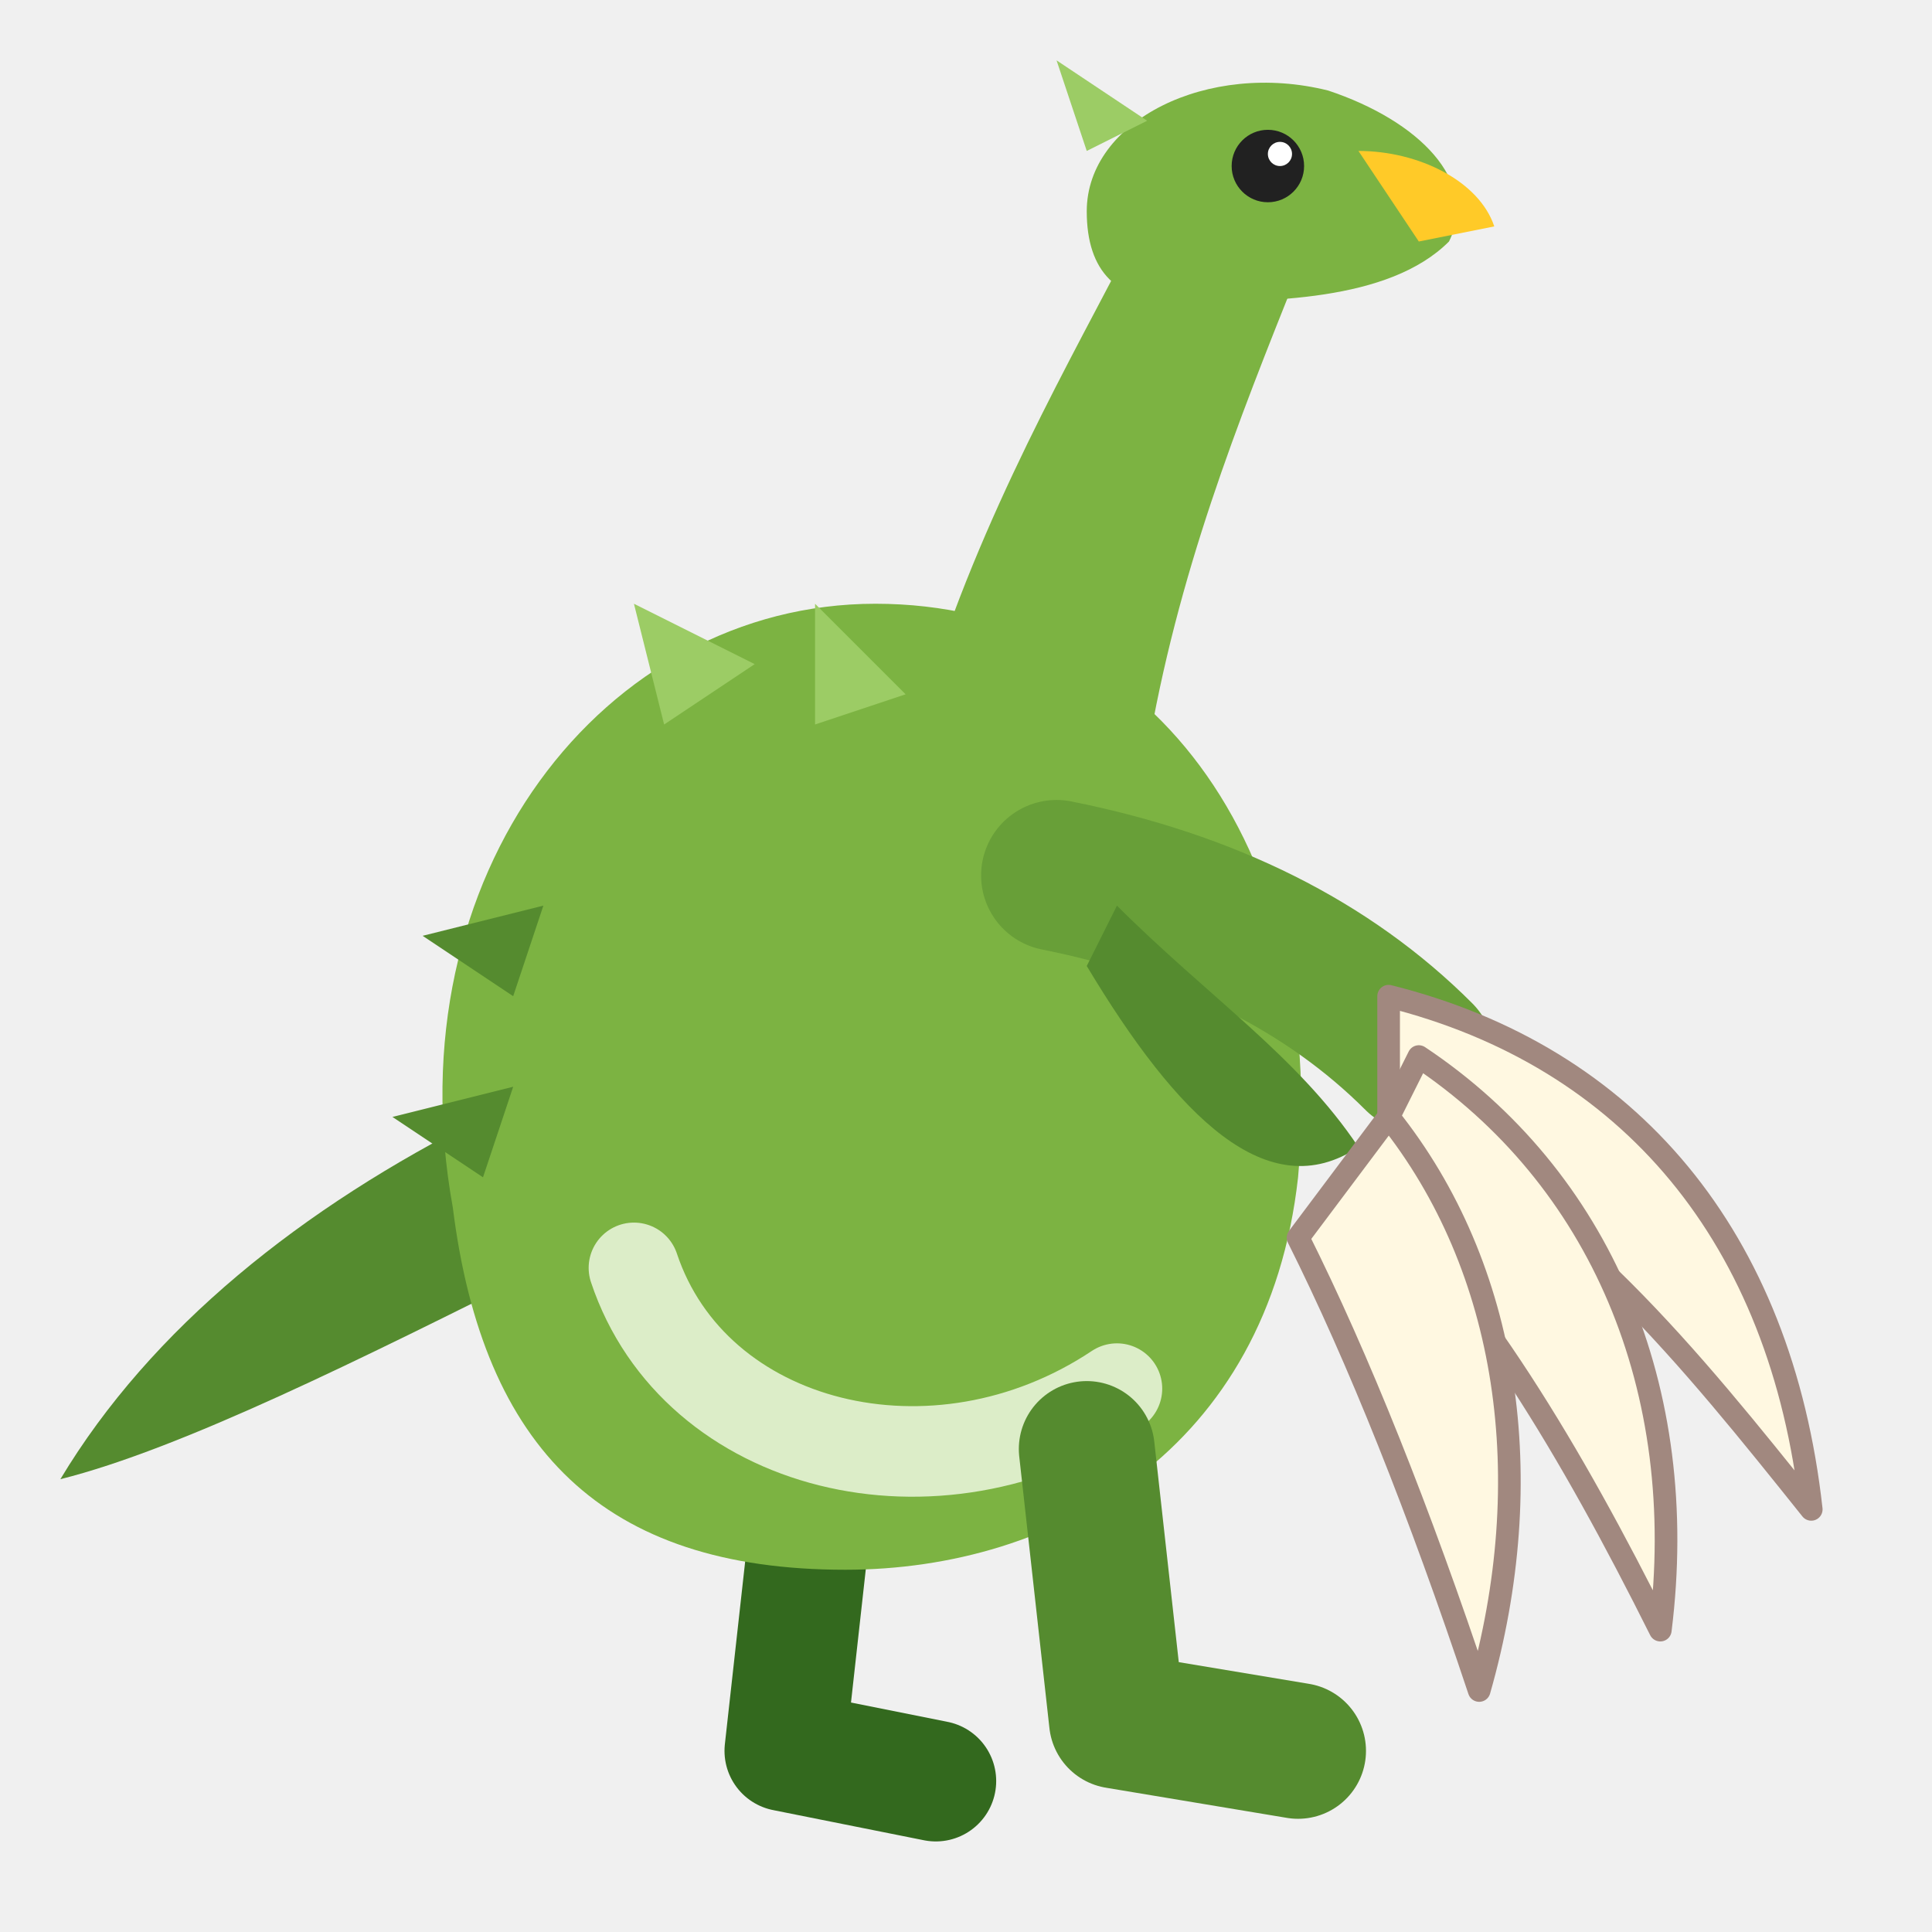
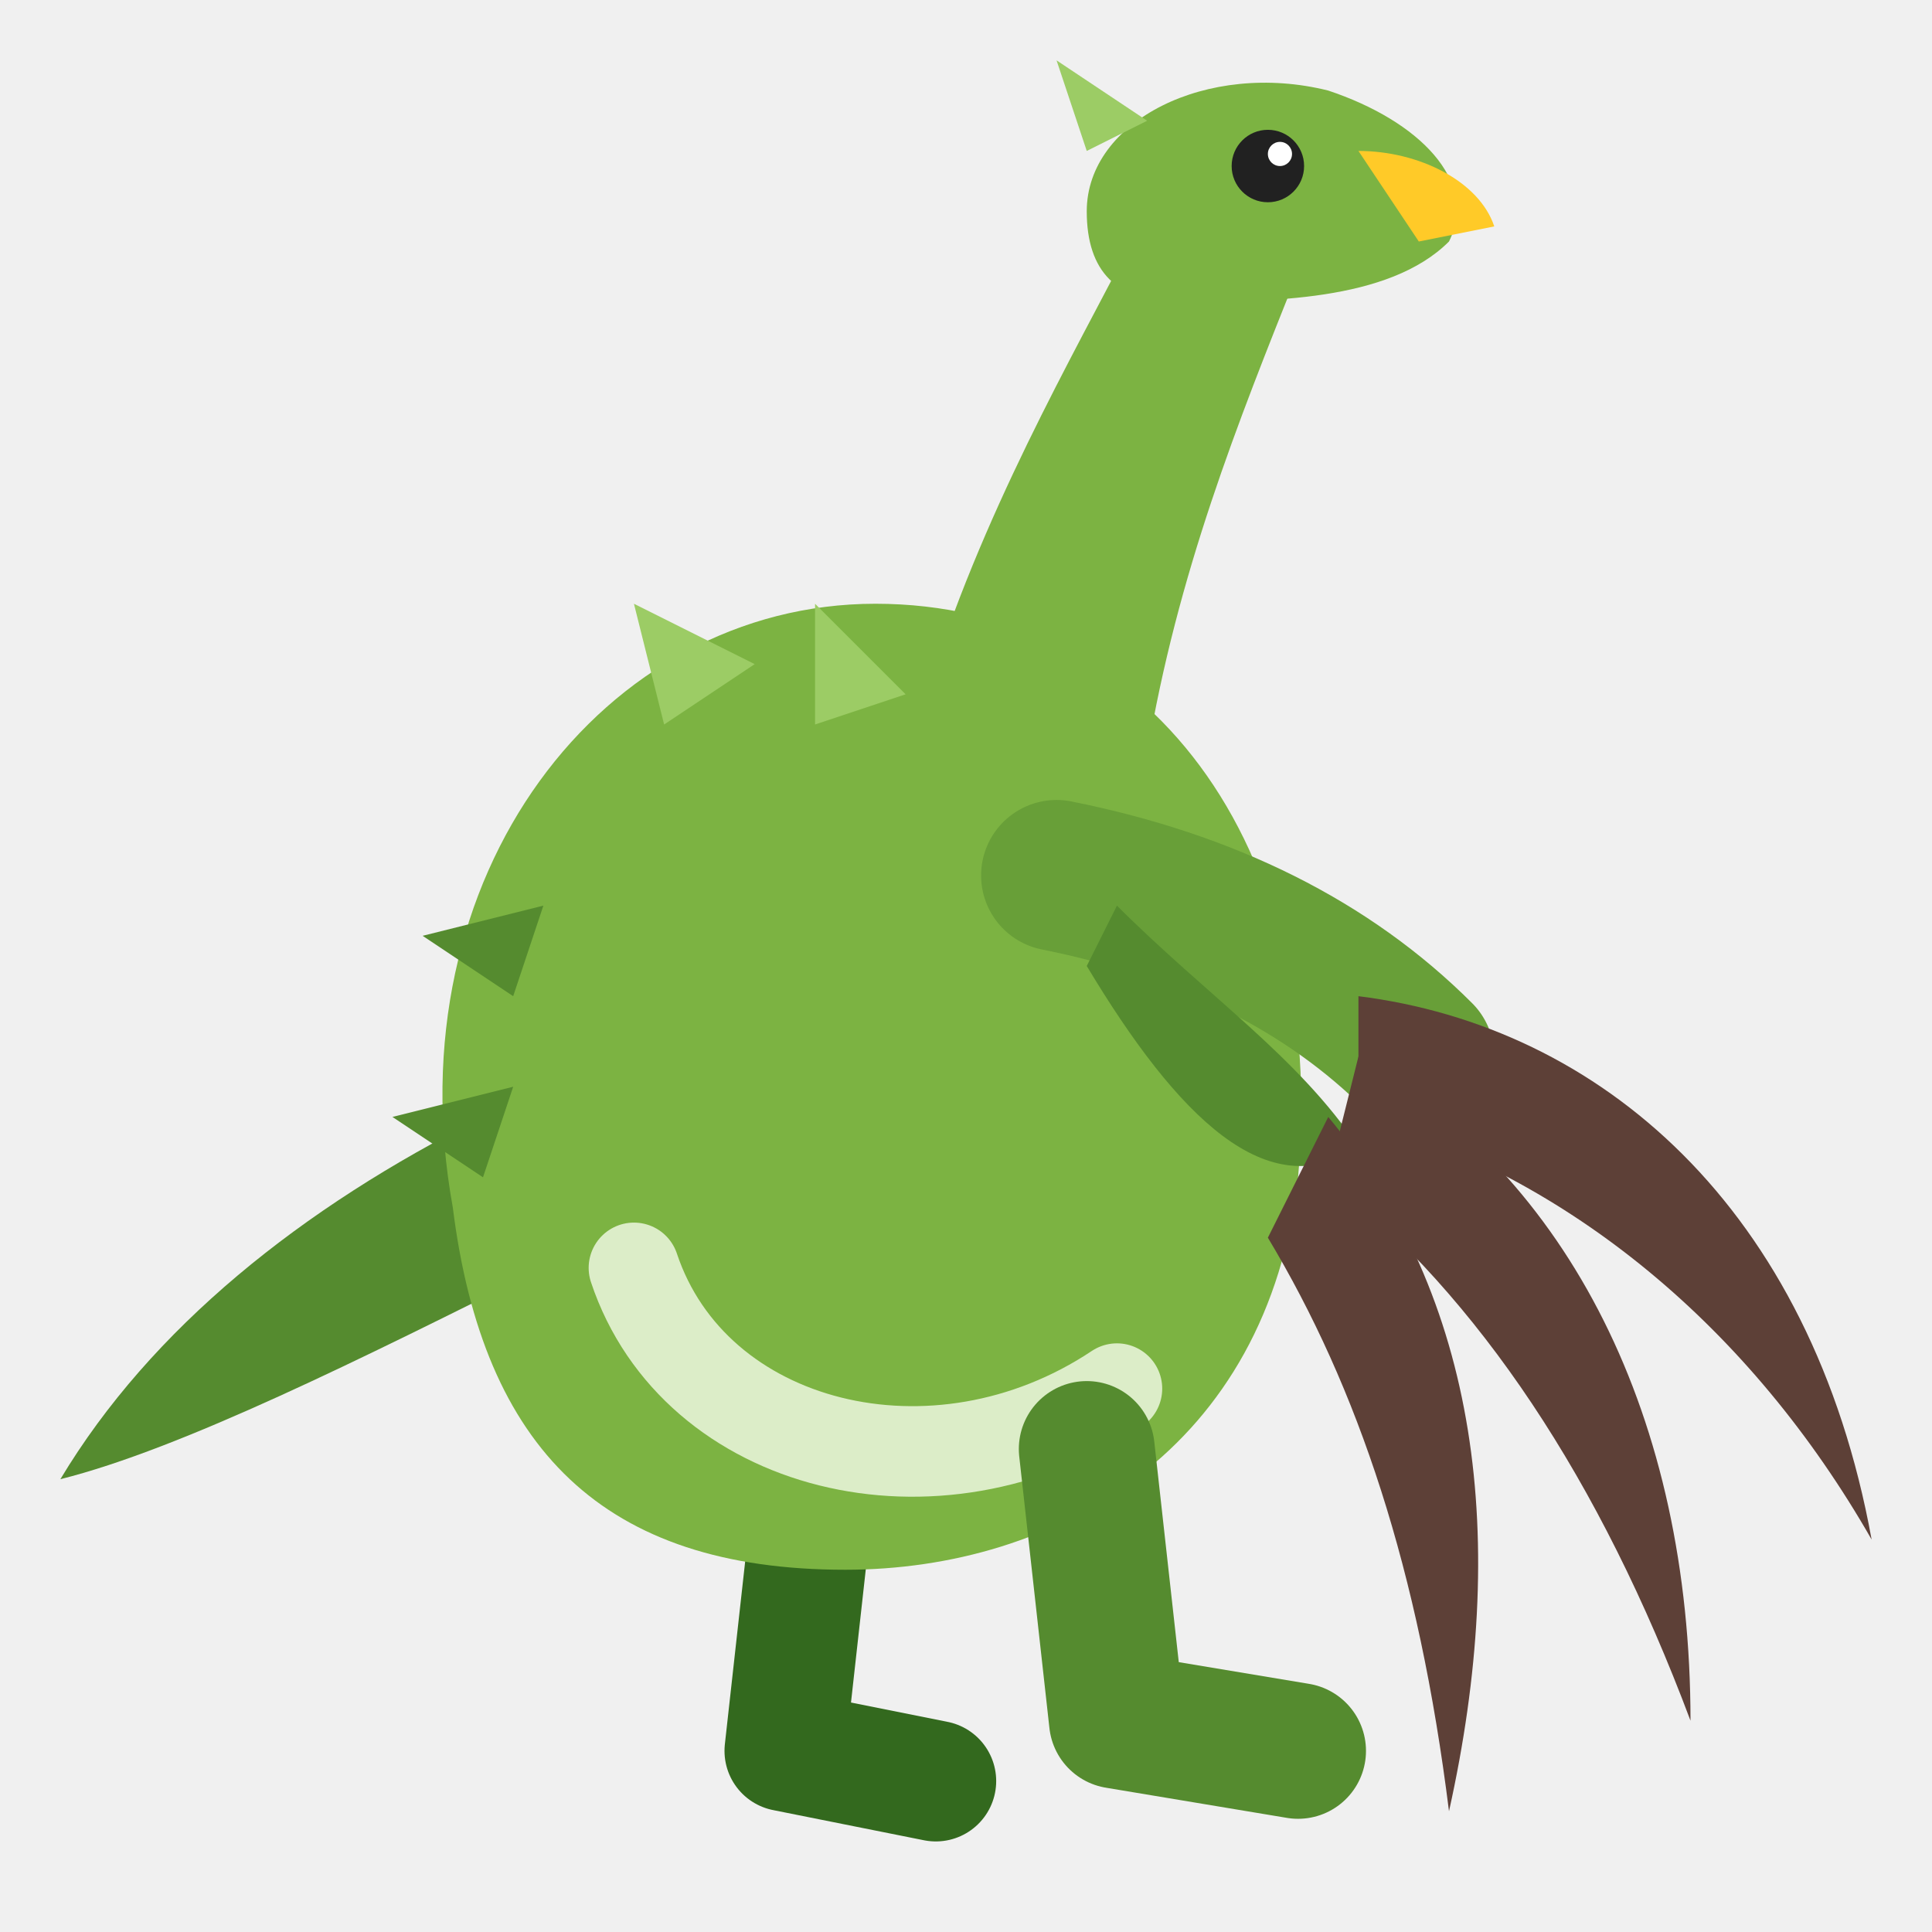
<svg xmlns="http://www.w3.org/2000/svg" viewBox="0 0 128 128">
  <path d="M36 84 C24 90 12 96 4 98 C10 88 20 80 32 74 Z" fill="#558b2f" />
  <path d="M54 98 L52 116 L62 118" stroke="#33691e" stroke-width="8" fill="none" stroke-linecap="round" stroke-linejoin="round" />
  <path d="M30 80 C26 58 40 40 58 40 C76 40 88 56 86 78 C84 96 70 104 56 104 C40 104 32 96 30 80 Z" fill="#7cb342" />
  <path d="M62 44 C66 32 72 22 76 14 L86 18 C82 28 78 38 76 50 Z" fill="#7cb342" />
  <path d="M72 14 C72 8 80 4 88 6 C94 8 98 12 96 16 C92 20 84 20 78 20 C74 20 72 18 72 14 Z" fill="#7cb342" />
  <path d="M90 10 C94 10 98 12 99 15 L94 16 Z" fill="#ffca28" />
  <circle cx="84" cy="11" r="2.4" fill="#212121" />
  <circle cx="84.8" cy="10.2" r=".8" fill="#fff" />
  <g fill="#9ccc65">
    <path d="M76 8 l-6 -4 l2 6 Z" />
    <path d="M60 46 l-6 -6 l0 8 Z" />
    <path d="M50 44 l-8 -4 l2 8 Z" />
  </g>
  <path d="M42 84 C46 96 62 100 74 92" stroke="#dcedc8" stroke-width="6" fill="none" stroke-linecap="round" />
  <g fill="#558b2f">
    <path d="M36 60 l-8 2 l6 4 Z" />
    <path d="M34 72 l-8 2 l6 4 Z" />
  </g>
  <path d="M70 58 C80 60 88 64 94 70" stroke="#689f38" stroke-width="10" fill="none" stroke-linecap="round" />
  <path d="M72 64 C78 74 84 80 90 76 C86 70 80 66 74 60 Z" fill="#558b2f" />
-   <g fill="#fff8e1" stroke="#a1887f" stroke-width="1.5" stroke-linejoin="round">
-     <path d="M92 66 C108 70 118 82 120 100 C112 90 104 80 92 74 Z" />
-     <path d="M94 70 C106 78 112 92 110 108 C104 96 98 86 90 78 Z" />
-     <path d="M92 74 C100 84 102 98 98 112 C94 100 90 90 86 82 Z" />
+   <g fill="#5d4037">
+     <path d="M90 66 C106 68 120 80 124 102 C116 88 104 78 90 74 Z" />
+     <path d="M90 70 C104 78 112 94 112 114 C106 98 98 86 88 78 Z" />
+     <path d="M88 74 C98 86 100 102 96 120 C94 104 90 92 84 82 Z" />
  </g>
  <path d="M72 96 L74 114 L86 116" stroke="#558b2f" stroke-width="9" fill="none" stroke-linecap="round" stroke-linejoin="round" />
</svg>
